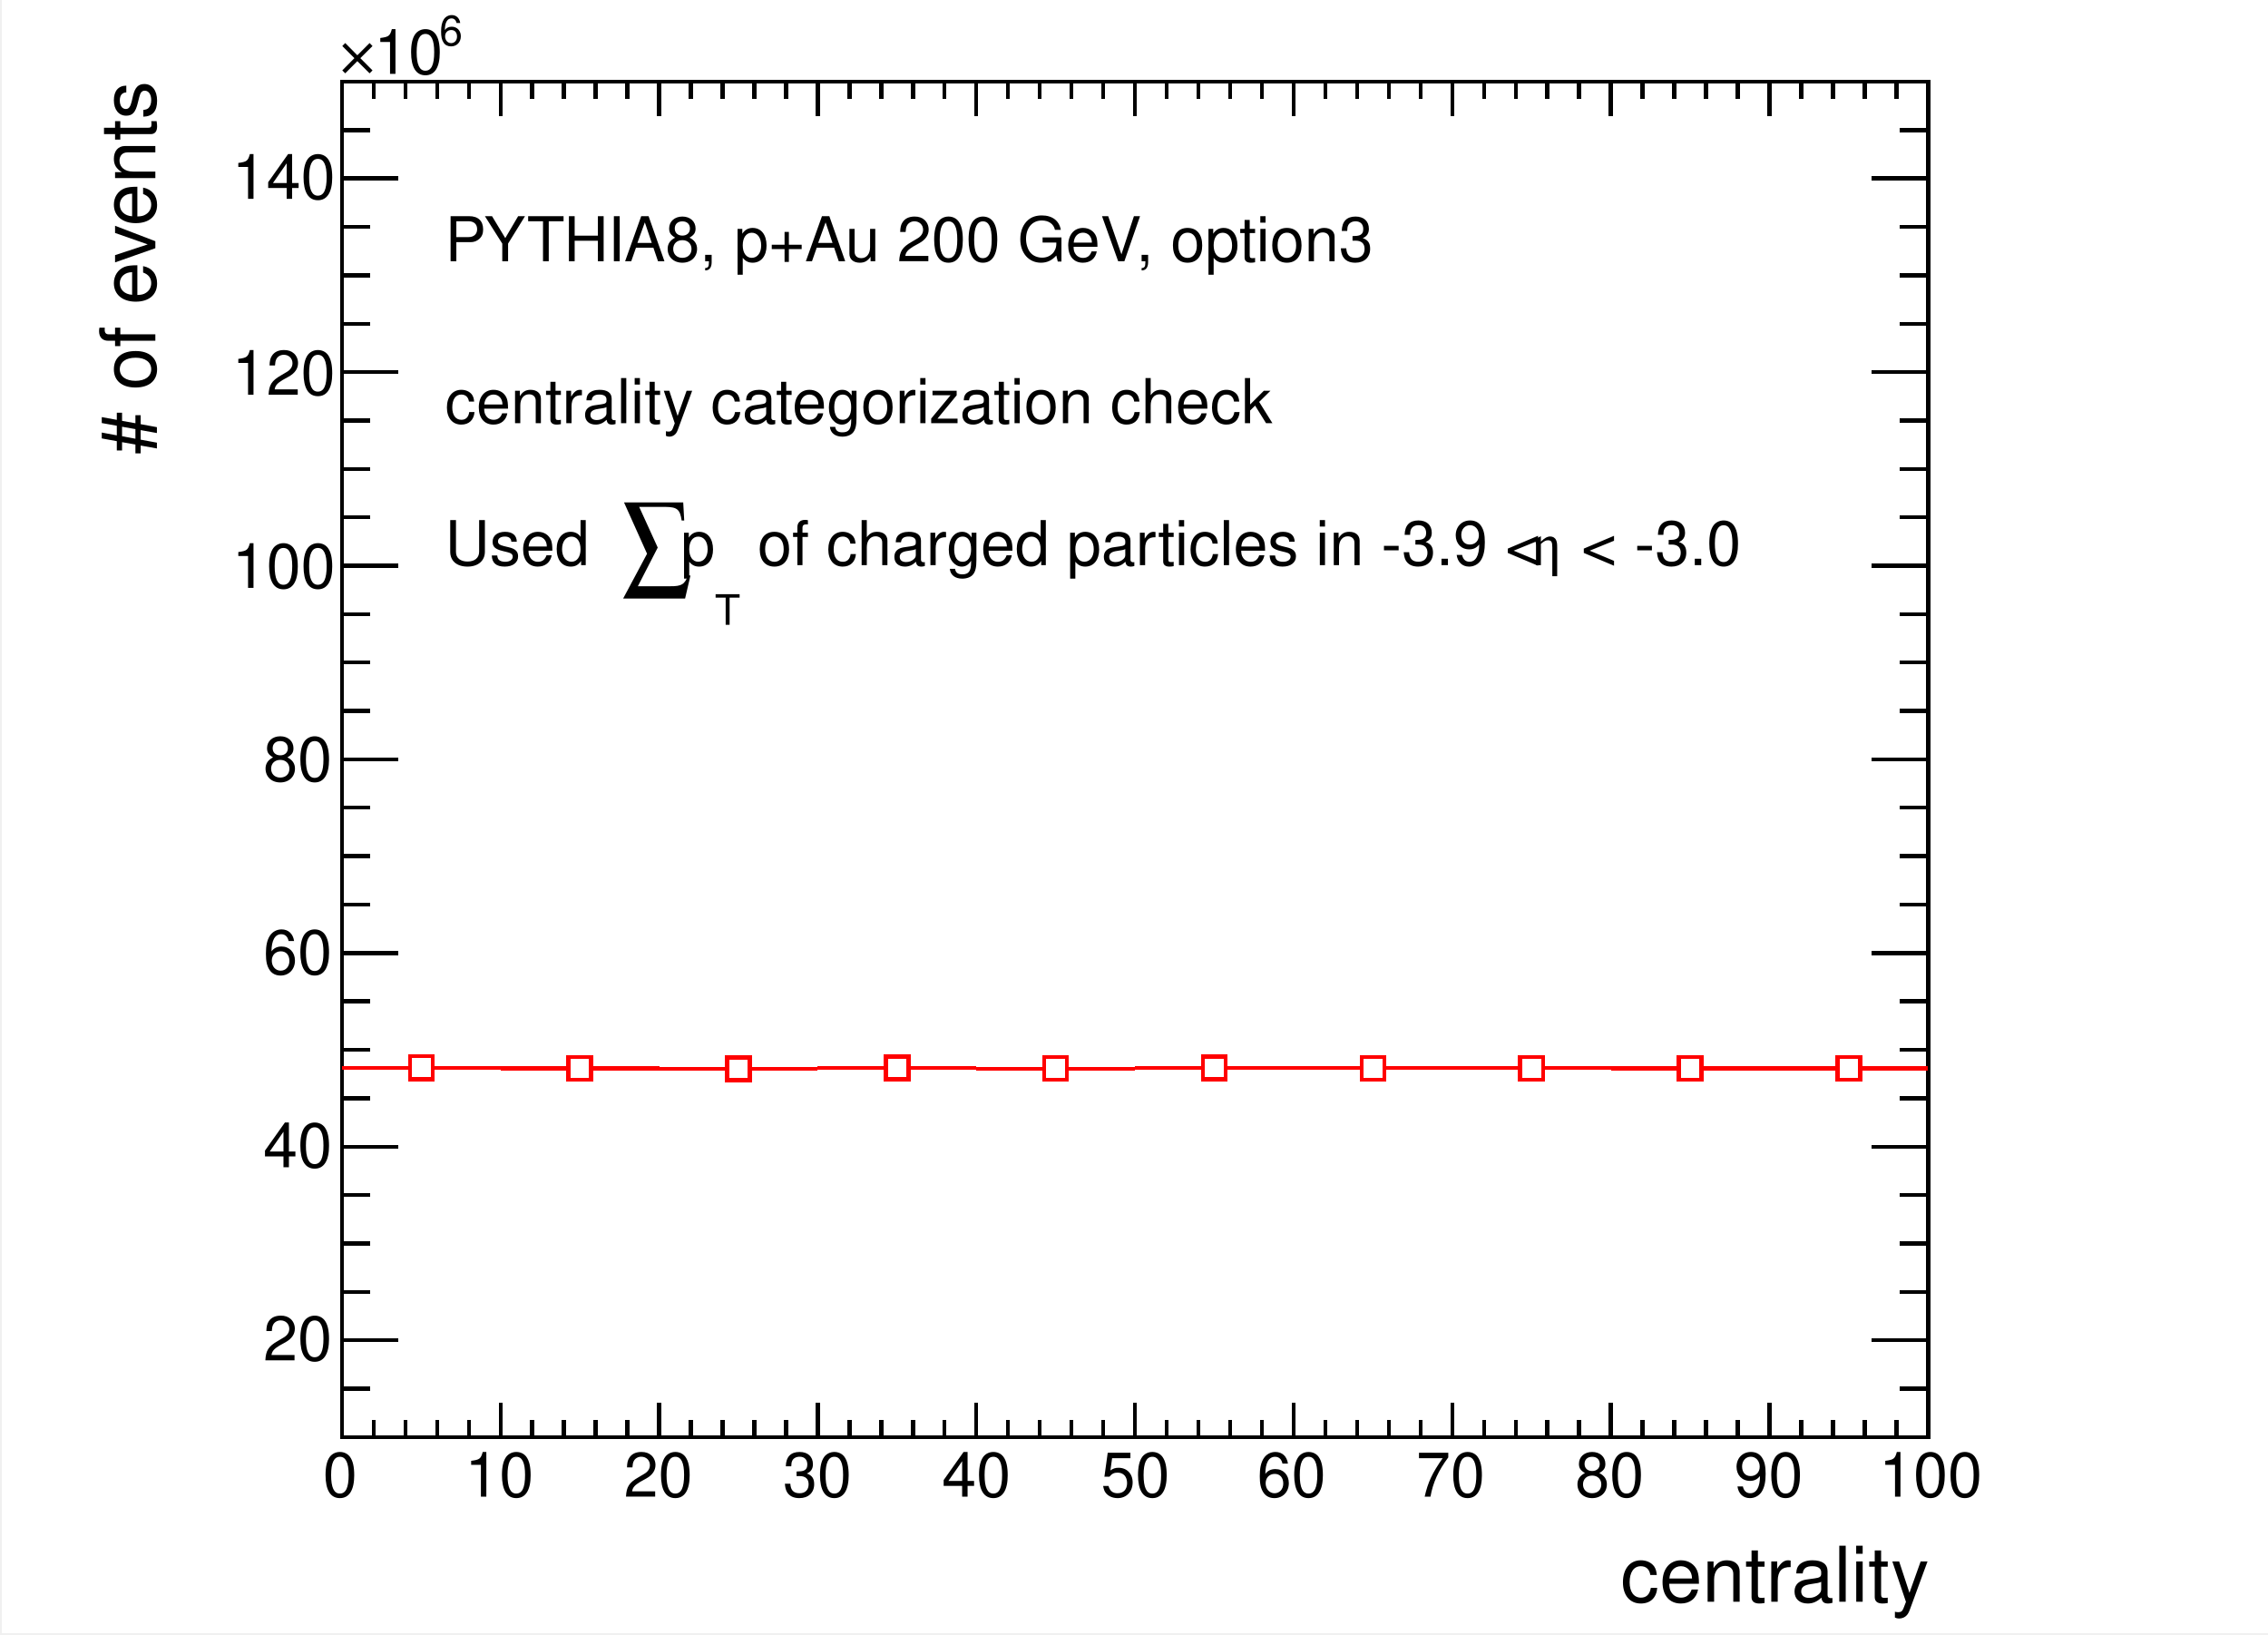
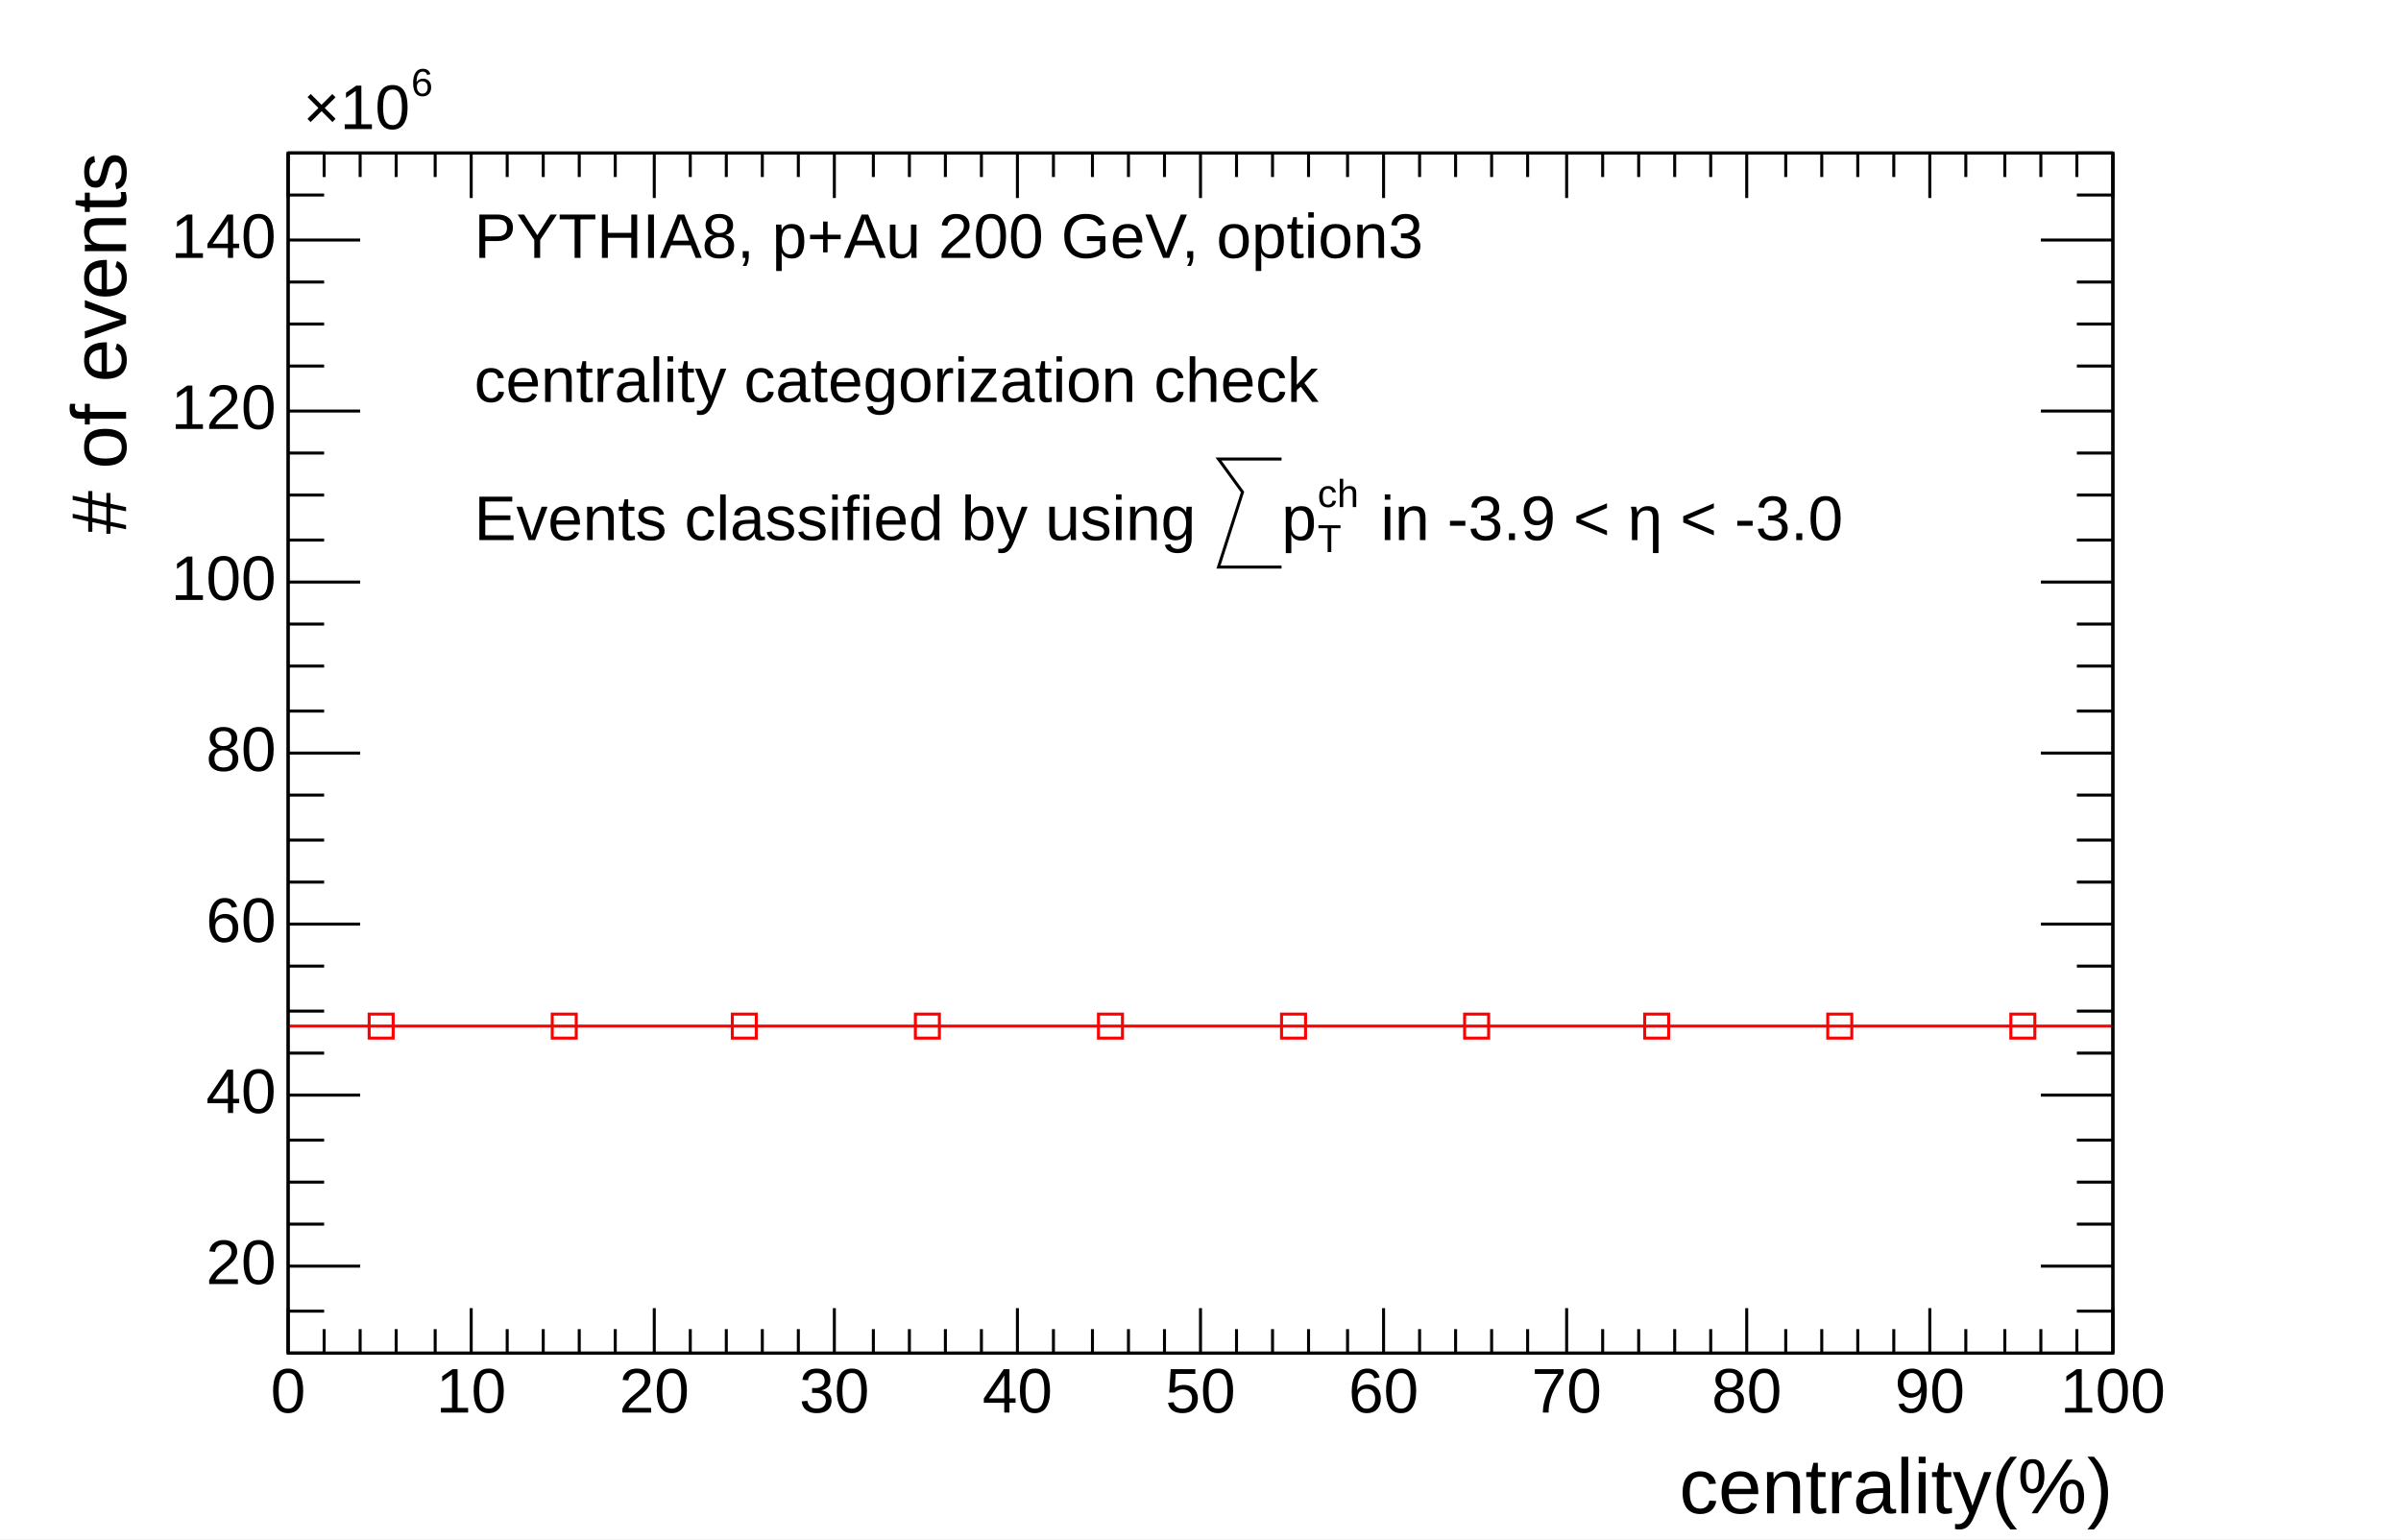
- <svg xmlns="http://www.w3.org/2000/svg" width="567.429" height="409.002" viewBox="0 0 567.429 409.002" shape-rendering="crispEdges">
-   <defs>
- </defs>
-   <rect x="0.5" y="0" width="566.929" height="408.502" fill="white" />
-   <rect x="85.539" y="20.425" width="396.85" height="339.056" fill="white" />
-   <rect x="85.539" y="20.425" width="396.85" height="339.056" fill="none" stroke="black" />
-   <rect x="85.539" y="20.425" width="396.85" height="339.056" fill="white" />
-   <rect x="85.539" y="20.425" width="396.85" height="339.056" fill="none" stroke="black" />
-   <path d="M85.539,359.481h 396.85" fill="none" stroke="black" />
-   <path d="M85.539,350.903v 8.579" fill="none" stroke="black" />
-   <path d="M93.476,355.192v 4.289" fill="none" stroke="black" />
-   <path d="M101.413,355.192v 4.289" fill="none" stroke="black" />
-   <path d="M109.35,355.192v 4.289" fill="none" stroke="black" />
-   <path d="M117.287,355.192v 4.289" fill="none" stroke="black" />
-   <path d="M125.224,350.903v 8.579" fill="none" stroke="black" />
-   <path d="M133.161,355.192v 4.289" fill="none" stroke="black" />
-   <path d="M141.098,355.192v 4.289" fill="none" stroke="black" />
-   <path d="M149.035,355.192v 4.289" fill="none" stroke="black" />
-   <path d="M156.972,355.192v 4.289" fill="none" stroke="black" />
-   <path d="M164.909,350.903v 8.579" fill="none" stroke="black" />
-   <path d="M172.846,355.192v 4.289" fill="none" stroke="black" />
-   <path d="M180.783,355.192v 4.289" fill="none" stroke="black" />
-   <path d="M188.72,355.192v 4.289" fill="none" stroke="black" />
-   <path d="M196.657,355.192v 4.289" fill="none" stroke="black" />
-   <path d="M204.594,350.903v 8.579" fill="none" stroke="black" />
-   <path d="M212.531,355.192v 4.289" fill="none" stroke="black" />
-   <path d="M220.469,355.192v 4.289" fill="none" stroke="black" />
-   <path d="M228.406,355.192v 4.289" fill="none" stroke="black" />
-   <path d="M236.343,355.192v 4.289" fill="none" stroke="black" />
-   <path d="M244.28,350.903v 8.579" fill="none" stroke="black" />
-   <path d="M252.217,355.192v 4.289" fill="none" stroke="black" />
-   <path d="M260.154,355.192v 4.289" fill="none" stroke="black" />
-   <path d="M268.091,355.192v 4.289" fill="none" stroke="black" />
-   <path d="M276.028,355.192v 4.289" fill="none" stroke="black" />
-   <path d="M283.965,350.903v 8.579" fill="none" stroke="black" />
-   <path d="M291.902,355.192v 4.289" fill="none" stroke="black" />
-   <path d="M299.839,355.192v 4.289" fill="none" stroke="black" />
-   <path d="M307.776,355.192v 4.289" fill="none" stroke="black" />
-   <path d="M315.713,355.192v 4.289" fill="none" stroke="black" />
-   <path d="M323.65,350.903v 8.579" fill="none" stroke="black" />
-   <path d="M331.587,355.192v 4.289" fill="none" stroke="black" />
-   <path d="M339.524,355.192v 4.289" fill="none" stroke="black" />
-   <path d="M347.461,355.192v 4.289" fill="none" stroke="black" />
-   <path d="M355.398,355.192v 4.289" fill="none" stroke="black" />
-   <path d="M363.335,350.903v 8.579" fill="none" stroke="black" />
-   <path d="M371.272,355.192v 4.289" fill="none" stroke="black" />
-   <path d="M379.209,355.192v 4.289" fill="none" stroke="black" />
-   <path d="M387.146,355.192v 4.289" fill="none" stroke="black" />
-   <path d="M395.083,355.192v 4.289" fill="none" stroke="black" />
-   <path d="M403.02,350.903v 8.579" fill="none" stroke="black" />
-   <path d="M410.957,355.192v 4.289" fill="none" stroke="black" />
-   <path d="M418.894,355.192v 4.289" fill="none" stroke="black" />
-   <path d="M426.831,355.192v 4.289" fill="none" stroke="black" />
-   <path d="M434.768,355.192v 4.289" fill="none" stroke="black" />
-   <path d="M442.705,350.903v 8.579" fill="none" stroke="black" />
-   <path d="M450.642,355.192v 4.289" fill="none" stroke="black" />
-   <path d="M458.579,355.192v 4.289" fill="none" stroke="black" />
-   <path d="M466.516,355.192v 4.289" fill="none" stroke="black" />
-   <path d="M474.453,355.192v 4.289" fill="none" stroke="black" />
-   <path d="M482.39,350.903v 8.579" fill="none" stroke="black" />
-   <text xml:space="preserve" x="80.779" y="374.401" fill="black" font-size="15.491" font-family="Helvetica">0</text>
-   <text xml:space="preserve" x="116.301" y="374.401" fill="black" font-size="15.491" font-family="Helvetica">10</text>
-   <text xml:space="preserve" x="156.086" y="374.401" fill="black" font-size="15.491" font-family="Helvetica">20</text>
-   <text xml:space="preserve" x="195.87" y="374.401" fill="black" font-size="15.491" font-family="Helvetica">30</text>
-   <text xml:space="preserve" x="235.655" y="374.401" fill="black" font-size="15.491" font-family="Helvetica">40</text>
-   <text xml:space="preserve" x="275.439" y="374.401" fill="black" font-size="15.491" font-family="Helvetica">50</text>
-   <text xml:space="preserve" x="314.513" y="374.401" fill="black" font-size="15.491" font-family="Helvetica">60</text>
-   <text xml:space="preserve" x="354.298" y="374.401" fill="black" font-size="15.491" font-family="Helvetica">70</text>
-   <text xml:space="preserve" x="394.082" y="374.401" fill="black" font-size="15.491" font-family="Helvetica">80</text>
-   <text xml:space="preserve" x="433.867" y="374.401" fill="black" font-size="15.491" font-family="Helvetica">90</text>
-   <text xml:space="preserve" x="470.099" y="374.401" fill="black" font-size="15.491" font-family="Helvetica">100</text>
-   <text xml:space="preserve" x="405.449" y="400.687" fill="black" font-size="19.239" font-family="Helvetica">centrality</text>
-   <path d="M85.539,20.425h 396.85" fill="none" stroke="black" />
-   <path d="M85.539,29.004v -8.579" fill="none" stroke="black" />
-   <path d="M93.476,24.714v -4.289" fill="none" stroke="black" />
-   <path d="M101.413,24.714v -4.289" fill="none" stroke="black" />
-   <path d="M109.35,24.714v -4.289" fill="none" stroke="black" />
-   <path d="M117.287,24.714v -4.289" fill="none" stroke="black" />
-   <path d="M125.224,29.004v -8.579" fill="none" stroke="black" />
-   <path d="M133.161,24.714v -4.289" fill="none" stroke="black" />
-   <path d="M141.098,24.714v -4.289" fill="none" stroke="black" />
-   <path d="M149.035,24.714v -4.289" fill="none" stroke="black" />
-   <path d="M156.972,24.714v -4.289" fill="none" stroke="black" />
-   <path d="M164.909,29.004v -8.579" fill="none" stroke="black" />
-   <path d="M172.846,24.714v -4.289" fill="none" stroke="black" />
-   <path d="M180.783,24.714v -4.289" fill="none" stroke="black" />
-   <path d="M188.72,24.714v -4.289" fill="none" stroke="black" />
-   <path d="M196.657,24.714v -4.289" fill="none" stroke="black" />
-   <path d="M204.594,29.004v -8.579" fill="none" stroke="black" />
-   <path d="M212.531,24.714v -4.289" fill="none" stroke="black" />
-   <path d="M220.469,24.714v -4.289" fill="none" stroke="black" />
-   <path d="M228.406,24.714v -4.289" fill="none" stroke="black" />
-   <path d="M236.343,24.714v -4.289" fill="none" stroke="black" />
-   <path d="M244.28,29.004v -8.579" fill="none" stroke="black" />
-   <path d="M252.217,24.714v -4.289" fill="none" stroke="black" />
-   <path d="M260.154,24.714v -4.289" fill="none" stroke="black" />
-   <path d="M268.091,24.714v -4.289" fill="none" stroke="black" />
-   <path d="M276.028,24.714v -4.289" fill="none" stroke="black" />
-   <path d="M283.965,29.004v -8.579" fill="none" stroke="black" />
-   <path d="M291.902,24.714v -4.289" fill="none" stroke="black" />
-   <path d="M299.839,24.714v -4.289" fill="none" stroke="black" />
-   <path d="M307.776,24.714v -4.289" fill="none" stroke="black" />
-   <path d="M315.713,24.714v -4.289" fill="none" stroke="black" />
-   <path d="M323.65,29.004v -8.579" fill="none" stroke="black" />
-   <path d="M331.587,24.714v -4.289" fill="none" stroke="black" />
-   <path d="M339.524,24.714v -4.289" fill="none" stroke="black" />
-   <path d="M347.461,24.714v -4.289" fill="none" stroke="black" />
-   <path d="M355.398,24.714v -4.289" fill="none" stroke="black" />
-   <path d="M363.335,29.004v -8.579" fill="none" stroke="black" />
-   <path d="M371.272,24.714v -4.289" fill="none" stroke="black" />
-   <path d="M379.209,24.714v -4.289" fill="none" stroke="black" />
-   <path d="M387.146,24.714v -4.289" fill="none" stroke="black" />
-   <path d="M395.083,24.714v -4.289" fill="none" stroke="black" />
-   <path d="M403.02,29.004v -8.579" fill="none" stroke="black" />
-   <path d="M410.957,24.714v -4.289" fill="none" stroke="black" />
-   <path d="M418.894,24.714v -4.289" fill="none" stroke="black" />
-   <path d="M426.831,24.714v -4.289" fill="none" stroke="black" />
-   <path d="M434.768,24.714v -4.289" fill="none" stroke="black" />
-   <path d="M442.705,29.004v -8.579" fill="none" stroke="black" />
-   <path d="M450.642,24.714v -4.289" fill="none" stroke="black" />
-   <path d="M458.579,24.714v -4.289" fill="none" stroke="black" />
-   <path d="M466.516,24.714v -4.289" fill="none" stroke="black" />
-   <path d="M474.453,24.714v -4.289" fill="none" stroke="black" />
-   <path d="M482.39,29.004v -8.579" fill="none" stroke="black" />
-   <path d="M85.539,359.481v -339.056" fill="none" stroke="black" />
-   <path d="M99.656,335.263h -14.117" fill="none" stroke="black" />
-   <path d="M92.598,323.154h -7.058" fill="none" stroke="black" />
-   <path d="M92.598,311.045h -7.058" fill="none" stroke="black" />
-   <path d="M92.598,298.936h -7.058" fill="none" stroke="black" />
-   <path d="M99.656,286.826h -14.117" fill="none" stroke="black" />
-   <path d="M92.598,274.717h -7.058" fill="none" stroke="black" />
-   <path d="M92.598,262.608h -7.058" fill="none" stroke="black" />
-   <path d="M92.598,250.499h -7.058" fill="none" stroke="black" />
-   <path d="M99.656,238.39h -14.117" fill="none" stroke="black" />
-   <path d="M92.598,226.281h -7.058" fill="none" stroke="black" />
-   <path d="M92.598,214.172h -7.058" fill="none" stroke="black" />
-   <path d="M92.598,202.062h -7.058" fill="none" stroke="black" />
-   <path d="M99.656,189.953h -14.117" fill="none" stroke="black" />
-   <path d="M92.598,177.844h -7.058" fill="none" stroke="black" />
-   <path d="M92.598,165.735h -7.058" fill="none" stroke="black" />
-   <path d="M92.598,153.626h -7.058" fill="none" stroke="black" />
-   <path d="M99.656,141.517h -14.117" fill="none" stroke="black" />
-   <path d="M92.598,129.407h -7.058" fill="none" stroke="black" />
-   <path d="M92.598,117.298h -7.058" fill="none" stroke="black" />
-   <path d="M92.598,105.189h -7.058" fill="none" stroke="black" />
-   <path d="M99.656,93.08h -14.117" fill="none" stroke="black" />
-   <path d="M92.598,80.971h -7.058" fill="none" stroke="black" />
-   <path d="M92.598,68.862h -7.058" fill="none" stroke="black" />
-   <path d="M92.598,56.752h -7.058" fill="none" stroke="black" />
-   <path d="M99.656,44.643h -14.117" fill="none" stroke="black" />
-   <path d="M99.656,335.263h -14.117" fill="none" stroke="black" />
-   <path d="M92.598,347.372h -7.058" fill="none" stroke="black" />
-   <path d="M99.656,44.643h -14.117" fill="none" stroke="black" />
-   <path d="M92.598,32.534h -7.058" fill="none" stroke="black" />
-   <path d="M92.598,20.425h -7.058" fill="none" stroke="black" />
-   <text xml:space="preserve" x="65.86" y="340.3" fill="black" font-size="15.491" font-family="Helvetica">20</text>
-   <text xml:space="preserve" x="65.86" y="291.99" fill="black" font-size="15.491" font-family="Helvetica">40</text>
-   <text xml:space="preserve" x="65.86" y="243.68" fill="black" font-size="15.491" font-family="Helvetica">60</text>
-   <text xml:space="preserve" x="65.86" y="195.37" fill="black" font-size="15.491" font-family="Helvetica">80</text>
-   <text xml:space="preserve" x="58.045" y="147.061" fill="black" font-size="15.491" font-family="Helvetica">100</text>
-   <text xml:space="preserve" x="58.045" y="98.751" fill="black" font-size="15.491" font-family="Helvetica">120</text>
-   <text xml:space="preserve" x="58.045" y="49.731" fill="black" font-size="15.491" font-family="Helvetica">140</text>
-   <text xml:space="preserve" x="109.907" y="11.367" fill="black" font-size="10.494" font-family="Helvetica">6</text>
-   <text xml:space="preserve" x="93.567" y="18.471" fill="black" font-size="15.491" font-family="Helvetica">10</text>
-   <text xml:space="preserve" x="85.042" y="18.471" fill="black" font-size="15.491" font-family="Times">×</text>
-   <g transform="rotate(-90,38.8636,113.67)">
-     <text xml:space="preserve" x="38.864" y="113.67" fill="black" font-size="19.239" font-family="Helvetica"># of events</text>
+ <svg xmlns="http://www.w3.org/2000/svg" width="800" height="513">
+   <path d="M0,0H800V513H0Z" style="pointer-events: visiblefill; fill: rgb(255, 255, 255);" />
+   <g>
+     <g transform="translate(96,51)">
+       <path d="M0,0H608V400H0Z" style="fill: rgb(255, 255, 255); stroke: rgb(0, 0, 0); stroke-width: 1; pointer-events: visiblefill; cursor: default;" />
+       <svg x="0" y="0" overflow="hidden" width="608" height="400" viewBox="0 0 608 400" style="pointer-events: visiblefill; cursor: default;">
+         <g>
+           <path d="M0,291h62M31,291v0M61,291h62M92,291v0M122,291h60M152,291v0M182,291h62M213,291v0M243,291h62M274,291v0M304,291h62M335,291v0M365,291h62M396,291v0M426,291h60M456,291v0M486,291h62M517,291v0M547,291h62M578,291v0M608,363h62M639,363v0" style="stroke: rgb(255, 0, 0); stroke-width: 1;" />
+           <path d="M0,291h62v0h-62zM61,291h62v0h-62zM122,291h60v0h-60zM182,291h62v0h-62zM243,291h62v0h-62zM304,291h62v0h-62zM365,291h62v0h-62zM426,291h60v0h-60zM486,291h62v0h-62zM547,291h62v0h-62zM608,363h62v0h-62z" style="fill: none; pointer-events: visiblefill;" />
+           <path d="M27,287v8h8v-8zM88,287v8h8v-8zM148,287v8h8v-8zM209,287v8h8v-8zM270,287v8h8v-8zM331,287v8h8v-8zM392,287v8h8v-8zM452,287v8h8v-8zM513,287v8h8v-8zM574,287v8h8v-8zM635,359v8h8v-8z" style="stroke: rgb(255, 0, 0); fill: none;" />
+         </g>
+       </svg>
+       <g>
+         <g transform="translate(0,400)">
+           <path d="M0,0h608M0,-400h608M0,-15V0M12,-8V0M24,-8V0M36,-8V0M49,-8V0M61,-15V0M73,-8V0M85,-8V0M97,-8V0M109,-8V0M122,-15V0M134,-8V0M146,-8V0M158,-8V0M170,-8V0M182,-15V0M195,-8V0M207,-8V0M219,-8V0M231,-8V0M243,-15V0M255,-8V0M268,-8V0M280,-8V0M292,-8V0M304,-15V0M316,-8V0M328,-8V0M340,-8V0M353,-8V0M365,-15V0M377,-8V0M389,-8V0M401,-8V0M413,-8V0M426,-15V0M438,-8V0M450,-8V0M462,-8V0M474,-8V0M486,-15V0M499,-8V0M511,-8V0M523,-8V0M535,-8V0M547,-15V0M559,-8V0M572,-8V0M584,-8V0M596,-8V0M608,-15V0M0,-385V-400M12,-392V-400M24,-392V-400M36,-392V-400M49,-392V-400M61,-385V-400M73,-392V-400M85,-392V-400M97,-392V-400M109,-392V-400M122,-385V-400M134,-392V-400M146,-392V-400M158,-392V-400M170,-392V-400M182,-385V-400M195,-392V-400M207,-392V-400M219,-392V-400M231,-392V-400M243,-385V-400M255,-392V-400M268,-392V-400M280,-392V-400M292,-392V-400M304,-385V-400M316,-392V-400M328,-392V-400M340,-392V-400M353,-392V-400M365,-385V-400M377,-392V-400M389,-392V-400M401,-392V-400M413,-392V-400M426,-385V-400M438,-392V-400M450,-392V-400M462,-392V-400M474,-392V-400M486,-385V-400M499,-392V-400M511,-392V-400M523,-392V-400M535,-392V-400M547,-385V-400M559,-392V-400M572,-392V-400M584,-392V-400M596,-392V-400M608,-385V-400" style="stroke: rgb(0, 0, 0); stroke-width: 1;" />
+           <g font-family="Arial" font-size="21" xml:space="preserve" fill="#000000" text-anchor="middle">
+             <text dy=".8em" transform="translate(0,3)">0</text>
+             <text dy=".8em" transform="translate(61,3)">10</text>
+             <text dy=".8em" transform="translate(122,3)">20</text>
+             <text dy=".8em" transform="translate(182,3)">30</text>
+             <text dy=".8em" transform="translate(243,3)">40</text>
+             <text dy=".8em" transform="translate(304,3)">50</text>
+             <text dy=".8em" transform="translate(365,3)">60</text>
+             <text dy=".8em" transform="translate(426,3)">70</text>
+             <text dy=".8em" transform="translate(486,3)">80</text>
+             <text dy=".8em" transform="translate(547,3)">90</text>
+             <text dy=".8em" transform="translate(608,3)">100</text>
+           </g>
+           <rect x="0" y="0" width="608" height="24" style="opacity: 0; cursor: crosshair;" />
+           <g font-family="Arial" font-size="26" xml:space="preserve" transform="translate(608,46)" style="cursor: move;">
+             <text fill="#000000" text-anchor="end" dominant-baseline="middle">centrality(%)</text>
+           </g>
+         </g>
+         <g>
+           <path d="M0,0v400M608,0v400M12,400H0M12,386H0M24,371H0M12,357H0M12,343H0M12,329H0M24,314H0M12,300H0M12,286H0M12,271H0M24,257H0M12,243H0M12,229H0M12,214H0M24,200H0M12,186H0M12,171H0M12,157H0M24,143H0M12,129H0M12,114H0M12,100H0M24,86H0M12,71H0M12,57H0M12,43H0M24,29H0M12,14H0M12,0H0M596,400H608M596,386H608M584,371H608M596,357H608M596,343H608M596,329H608M584,314H608M596,300H608M596,286H608M596,271H608M584,257H608M596,243H608M596,229H608M596,214H608M584,200H608M596,186H608M596,171H608M596,157H608M584,143H608M596,129H608M596,114H608M596,100H608M584,86H608M596,71H608M596,57H608M596,43H608M584,29H608M596,14H608M596,0H608" style="stroke: rgb(0, 0, 0); stroke-width: 1;" />
+           <g font-family="Arial" font-size="21" xml:space="preserve">
+             <text fill="#000000" text-anchor="end" dominant-baseline="middle" transform="translate(-4,371)">20</text>
+             <text fill="#000000" text-anchor="end" dominant-baseline="middle" transform="translate(-4,314)">40</text>
+             <text fill="#000000" text-anchor="end" dominant-baseline="middle" transform="translate(-4,257)">60</text>
+             <text fill="#000000" text-anchor="end" dominant-baseline="middle" transform="translate(-4,200)">80</text>
+             <text fill="#000000" text-anchor="end" dominant-baseline="middle" transform="translate(-4,143)">100</text>
+             <text fill="#000000" text-anchor="end" dominant-baseline="middle" transform="translate(-4,86)">120</text>
+             <text fill="#000000" text-anchor="end" dominant-baseline="middle" transform="translate(-4,29)">140</text>
+             <g transform="translate(5,-8)">
+               <text fill="#000000" font-size="21">×10</text>
+               <text fill="#000000" font-size="13" transform="translate(36,-11)">6</text>
+             </g>
+           </g>
+           <rect x="-38" y="0" width="38" height="400" style="opacity: 0; cursor: crosshair;" />
+           <g font-family="Arial" font-size="26" xml:space="preserve" transform="translate(-63)" style="cursor: move;">
+             <g transform="rotate(270) translate(-127,9)">
+               <text fill="#000000" font-size="26"># of events</text>
+             </g>
+           </g>
+         </g>
+       </g>
+       <path d="M2,2h15v-5h-20v20h5Z" style="opacity: 0; cursor: nw-resize;" />
+       <path d="M606,2h-15v-5h20v20h-5 Z" style="opacity: 0; cursor: ne-resize;" />
+       <path d="M2,398h15v5h-20v-20h5Z" style="opacity: 0; cursor: sw-resize;" />
+       <path d="M606,398h-15v5h20v-20h-5Z" style="opacity: 0; cursor: se-resize;" />
+       <path d="M-3,18h5v364h-5Z" style="opacity: 0; cursor: w-resize;" />
+       <path d="M611,18h-5v364h5Z" style="opacity: 0; cursor: e-resize;" />
+       <path d="M18,-3v5h572v-5Z" style="opacity: 0; cursor: n-resize;" />
+       <path d="M18,403v-5h572v5Z" style="opacity: 0; cursor: s-resize;" />
+     </g>
+     <g transform="translate(152,51)" font-family="Arial" font-size="21" xml:space="preserve" style="cursor: move;">
+       <path d="M0,0H208V154H0Z" style="fill: none; pointer-events: visiblefill;" />
+       <text fill="#000000" text-anchor="start" dominant-baseline="middle" transform="translate(6,29)">PYTHIA8, p+Au 200 GeV, option3</text>
+       <text fill="#000000" text-anchor="start" dominant-baseline="middle" transform="translate(6,77)">centrality categorization check</text>
+       <g transform="translate(6,129)">
+         <text fill="#000000" font-size="21">Events classified by using</text>
+         <g transform="translate(248)">
+           <path d="M21,-27h-21l8,11l-8,25h21" style="stroke: rgb(0, 0, 0); stroke-width: 1; fill: none;" />
+         </g>
+         <text fill="#000000" font-size="21" x="269">p</text>
+         <text fill="#000000" font-size="13" transform="translate(281,-11)">ch</text>
+         <text fill="#000000" font-size="13" transform="translate(281,4)">T</text>
+         <text fill="#000000" font-size="21" x="302">in -3.9 &lt; η &lt; -3.0</text>
+       </g>
+       <path d="M2,2h15v-5h-20v20h5Z" style="opacity: 0; cursor: nw-resize;" />
+       <path d="M206,2h-15v-5h20v20h-5 Z" style="opacity: 0; cursor: ne-resize;" />
+       <path d="M2,152h15v5h-20v-20h5Z" style="opacity: 0; cursor: sw-resize;" />
+       <path d="M206,152h-15v5h20v-20h-5Z" style="opacity: 0; cursor: se-resize;" />
+       <path d="M-3,18h5v118h-5Z" style="opacity: 0; cursor: w-resize;" />
+       <path d="M211,18h-5v118h5Z" style="opacity: 0; cursor: e-resize;" />
+       <path d="M18,-3v5h172v-5Z" style="opacity: 0; cursor: n-resize;" />
+       <path d="M18,157v-5h172v5Z" style="opacity: 0; cursor: s-resize;" />
+     </g>
  </g>
-   <path d="M482.39,359.481v -339.056" fill="none" stroke="black" />
-   <path d="M468.273,335.263h 14.117" fill="none" stroke="black" />
-   <path d="M475.332,323.154h 7.058" fill="none" stroke="black" />
-   <path d="M475.332,311.045h 7.058" fill="none" stroke="black" />
-   <path d="M475.332,298.936h 7.058" fill="none" stroke="black" />
-   <path d="M468.273,286.826h 14.117" fill="none" stroke="black" />
-   <path d="M475.332,274.717h 7.058" fill="none" stroke="black" />
-   <path d="M475.332,262.608h 7.058" fill="none" stroke="black" />
-   <path d="M475.332,250.499h 7.058" fill="none" stroke="black" />
-   <path d="M468.273,238.39h 14.117" fill="none" stroke="black" />
-   <path d="M475.332,226.281h 7.058" fill="none" stroke="black" />
-   <path d="M475.332,214.172h 7.058" fill="none" stroke="black" />
-   <path d="M475.332,202.062h 7.058" fill="none" stroke="black" />
-   <path d="M468.273,189.953h 14.117" fill="none" stroke="black" />
-   <path d="M475.332,177.844h 7.058" fill="none" stroke="black" />
-   <path d="M475.332,165.735h 7.058" fill="none" stroke="black" />
-   <path d="M475.332,153.626h 7.058" fill="none" stroke="black" />
-   <path d="M468.273,141.517h 14.117" fill="none" stroke="black" />
-   <path d="M475.332,129.407h 7.058" fill="none" stroke="black" />
-   <path d="M475.332,117.298h 7.058" fill="none" stroke="black" />
-   <path d="M475.332,105.189h 7.058" fill="none" stroke="black" />
-   <path d="M468.273,93.08h 14.117" fill="none" stroke="black" />
-   <path d="M475.332,80.971h 7.058" fill="none" stroke="black" />
-   <path d="M475.332,68.862h 7.058" fill="none" stroke="black" />
-   <path d="M475.332,56.752h 7.058" fill="none" stroke="black" />
-   <path d="M468.273,44.643h 14.117" fill="none" stroke="black" />
-   <path d="M468.273,335.263h 14.117" fill="none" stroke="black" />
-   <path d="M475.332,347.372h 7.058" fill="none" stroke="black" />
-   <path d="M468.273,44.643h 14.117" fill="none" stroke="black" />
-   <path d="M475.332,32.534h 7.058" fill="none" stroke="black" />
-   <path d="M475.332,20.425h 7.058" fill="none" stroke="black" />
-   <path d="M85.539,267.099h 17.001" fill="none" stroke="#ff0000" />
-   <path d="M108.224,267.099h 17.001" fill="none" stroke="#ff0000" />
-   <g stroke="#ff0000" stroke-width="1" fill="none">
-     <rect x="102.54" y="264.257" width="5.684" height="5.684" />
-   </g>
-   <path d="M125.224,267.301h 17.001" fill="none" stroke="#ff0000" />
-   <path d="M147.909,267.301h 17.001" fill="none" stroke="#ff0000" />
-   <g stroke="#ff0000" stroke-width="1" fill="none">
-     <rect x="142.225" y="264.459" width="5.684" height="5.684" />
-   </g>
-   <path d="M164.909,267.358h 17.001" fill="none" stroke="#ff0000" />
-   <path d="M187.594,267.358h 17.001" fill="none" stroke="#ff0000" />
-   <g stroke="#ff0000" stroke-width="1" fill="none">
-     <rect x="181.91" y="264.516" width="5.684" height="5.684" />
-   </g>
-   <path d="M204.594,267.151h 17.001" fill="none" stroke="#ff0000" />
-   <path d="M227.279,267.151h 17.001" fill="none" stroke="#ff0000" />
-   <g stroke="#ff0000" stroke-width="1" fill="none">
-     <rect x="221.595" y="264.309" width="5.684" height="5.684" />
-   </g>
-   <path d="M244.28,267.316h 17.001" fill="none" stroke="#ff0000" />
-   <path d="M266.964,267.316h 17.001" fill="none" stroke="#ff0000" />
-   <g stroke="#ff0000" stroke-width="1" fill="none">
-     <rect x="261.28" y="264.474" width="5.684" height="5.684" />
-   </g>
-   <path d="M283.965,267.109h 17.001" fill="none" stroke="#ff0000" />
-   <path d="M306.649,267.109h 17.001" fill="none" stroke="#ff0000" />
-   <g stroke="#ff0000" stroke-width="1" fill="none">
-     <rect x="300.965" y="264.267" width="5.684" height="5.684" />
-   </g>
-   <path d="M323.65,267.207h 17.001" fill="none" stroke="#ff0000" />
-   <path d="M346.334,267.207h 17.001" fill="none" stroke="#ff0000" />
-   <g stroke="#ff0000" stroke-width="1" fill="none">
-     <rect x="340.65" y="264.365" width="5.684" height="5.684" />
-   </g>
-   <path d="M363.335,267.207h 17.001" fill="none" stroke="#ff0000" />
-   <path d="M386.019,267.207h 17.001" fill="none" stroke="#ff0000" />
-   <g stroke="#ff0000" stroke-width="1" fill="none">
-     <rect x="380.335" y="264.366" width="5.684" height="5.684" />
-   </g>
-   <path d="M403.02,267.254h 17.001" fill="none" stroke="#ff0000" />
-   <path d="M425.704,267.254h 17.001" fill="none" stroke="#ff0000" />
-   <g stroke="#ff0000" stroke-width="1" fill="none">
-     <rect x="420.02" y="264.412" width="5.684" height="5.684" />
-   </g>
-   <path d="M442.705,267.237h 17.001" fill="none" stroke="#ff0000" />
-   <path d="M465.389,267.237h 17.001" fill="none" stroke="#ff0000" />
-   <g stroke="#ff0000" stroke-width="1" fill="none">
-     <rect x="459.706" y="264.395" width="5.684" height="5.684" />
-   </g>
-   <text xml:space="preserve" x="111.328" y="65.36" fill="black" font-size="15.491" font-family="Helvetica">PYTHIA8, p+Au 200 GeV, option3</text>
-   <text xml:space="preserve" x="111.328" y="105.855" fill="black" font-size="15.491" font-family="Helvetica">centrality categorization check</text>
-   <text xml:space="preserve" x="391.241" y="141.377" fill="black" font-size="15.491" font-family="Helvetica"> &lt; -3.0</text>
-   <text xml:space="preserve" x="382.715" y="141.377" fill="black" font-size="15.491" font-family="Times">η</text>
-   <text xml:space="preserve" x="185.214" y="141.377" fill="black" font-size="15.491" font-family="Helvetica"> of charged particles in -3.9 &lt; </text>
-   <text xml:space="preserve" x="178.82" y="156.296" fill="black" font-size="10.494" font-family="Helvetica">T</text>
-   <text xml:space="preserve" x="170.295" y="141.377" fill="black" font-size="15.491" font-family="Helvetica">p</text>
-   <text xml:space="preserve" x="150.402" y="146.35" fill="black" font-size="27.484" font-family="Times">∑</text>
-   <text xml:space="preserve" x="111.328" y="141.377" fill="black" font-size="15.491" font-family="Helvetica">Used </text>
</svg>
